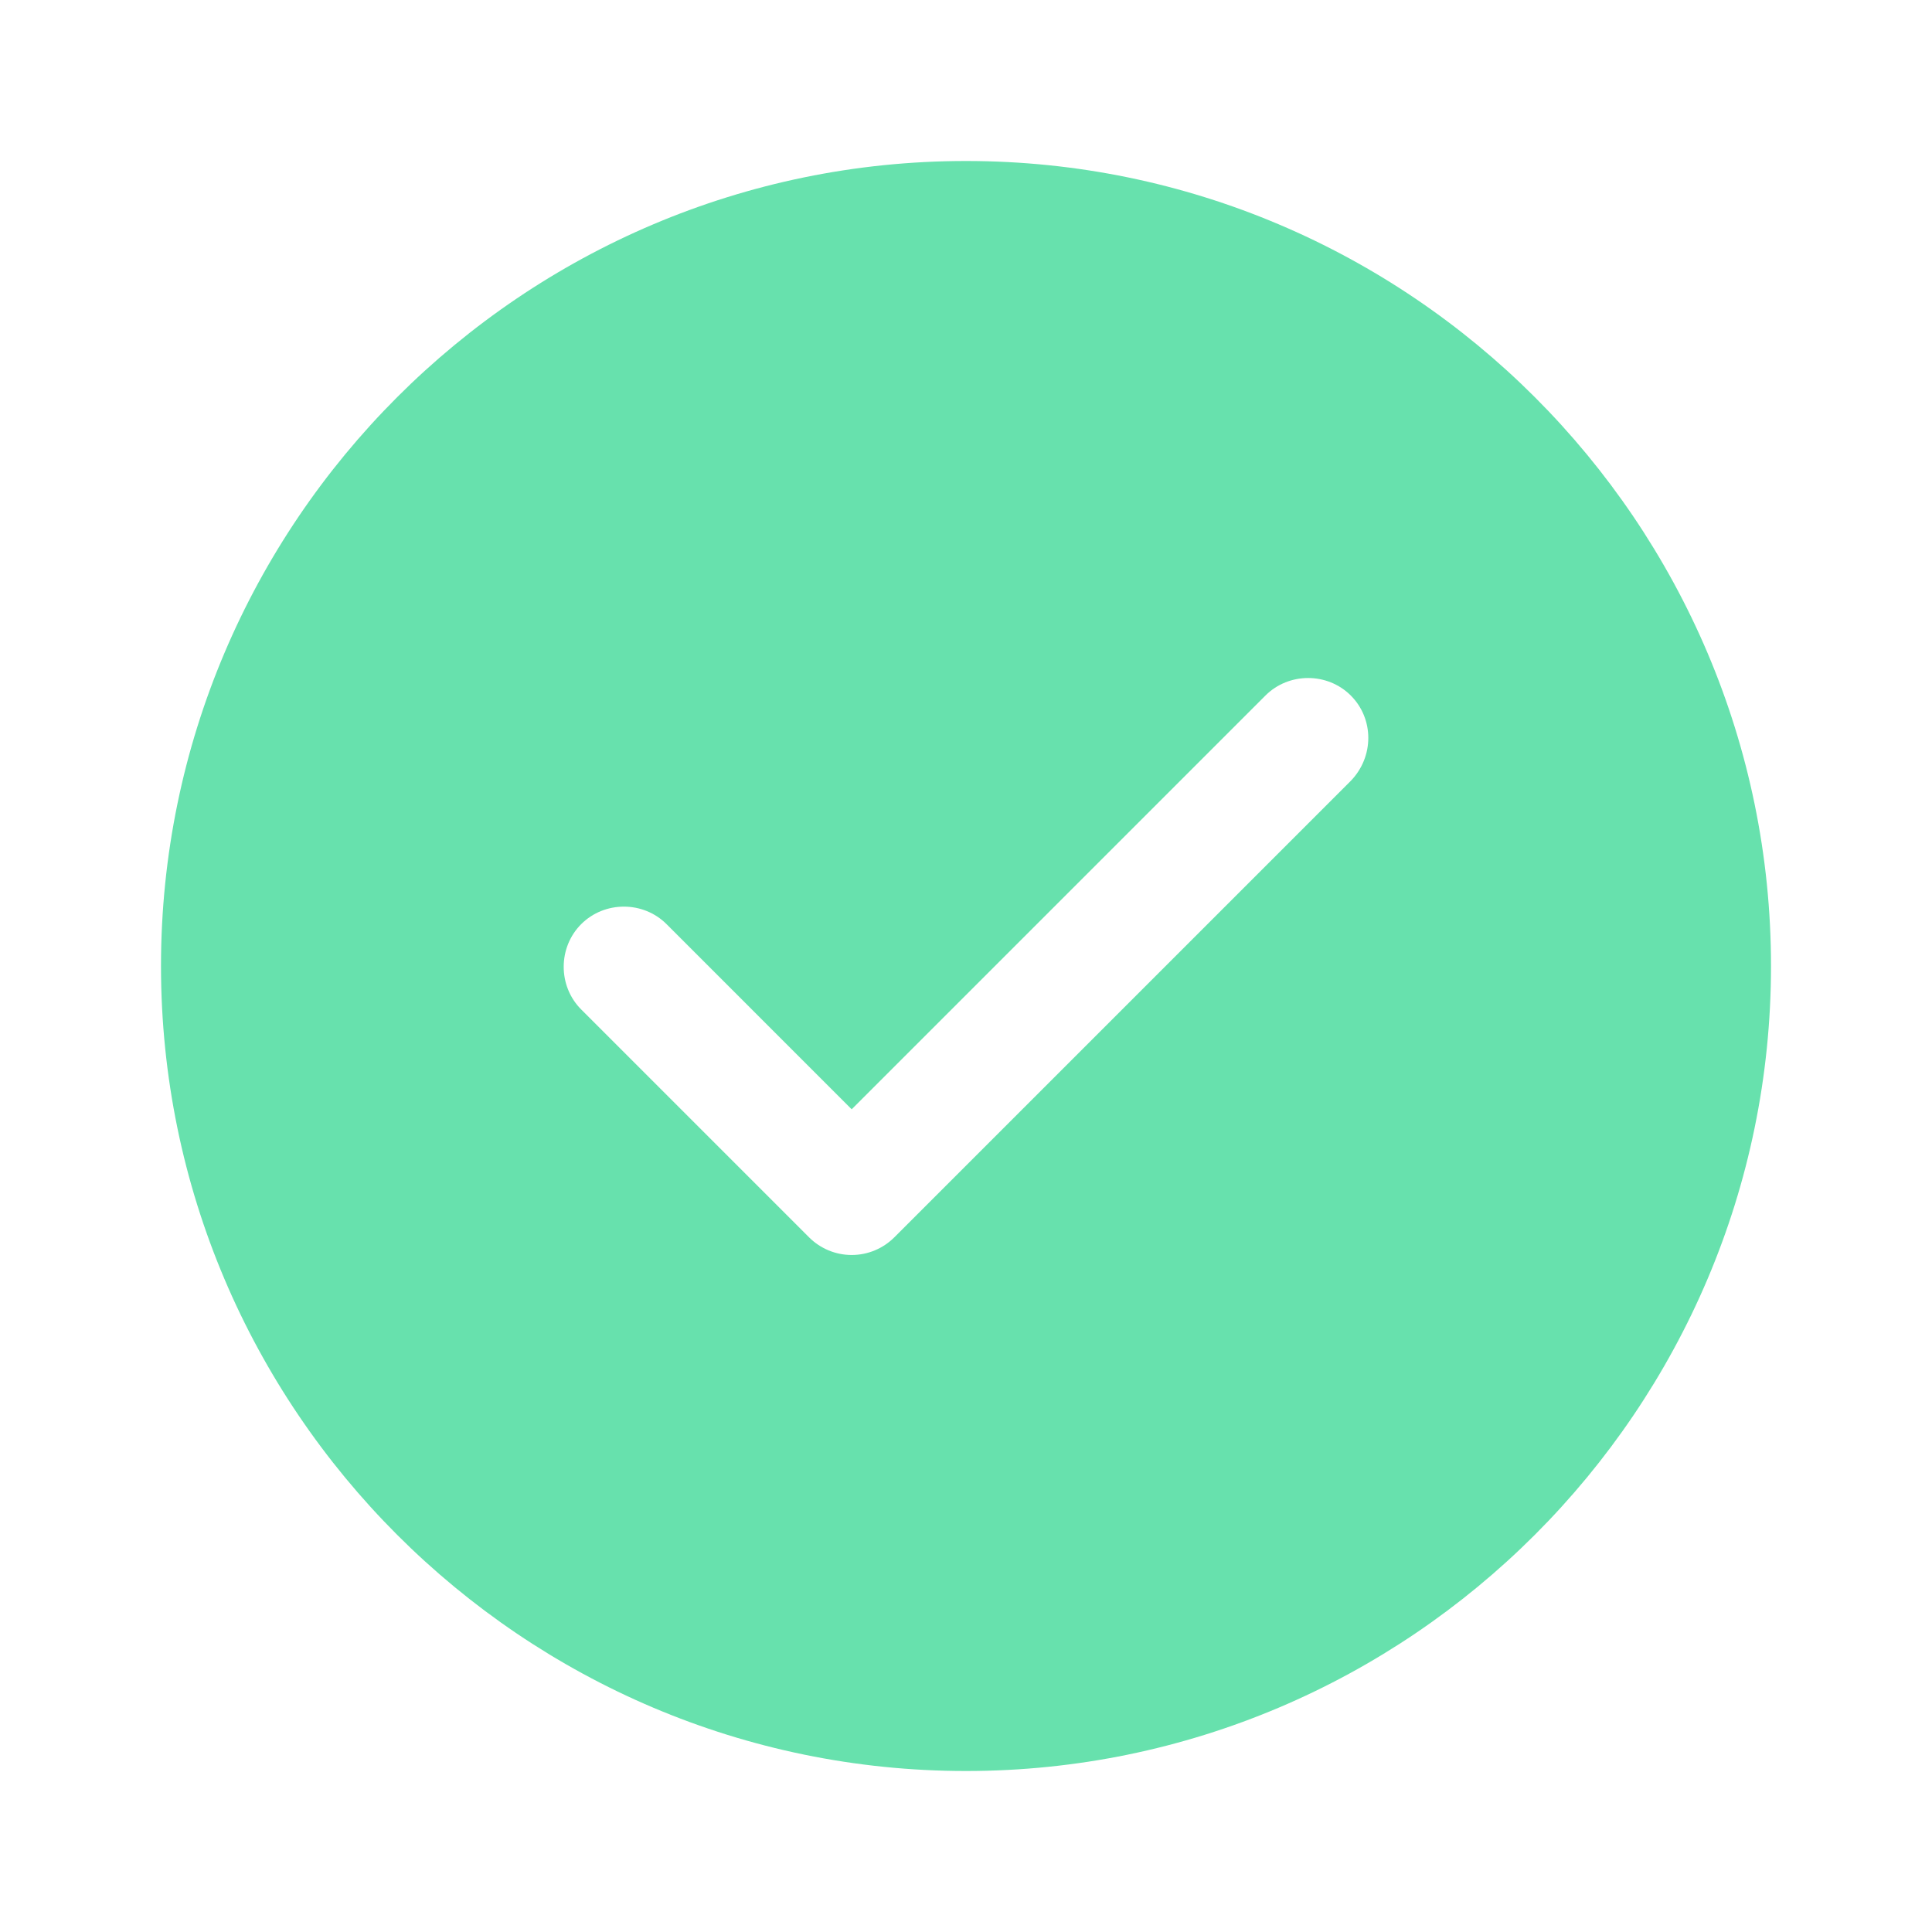
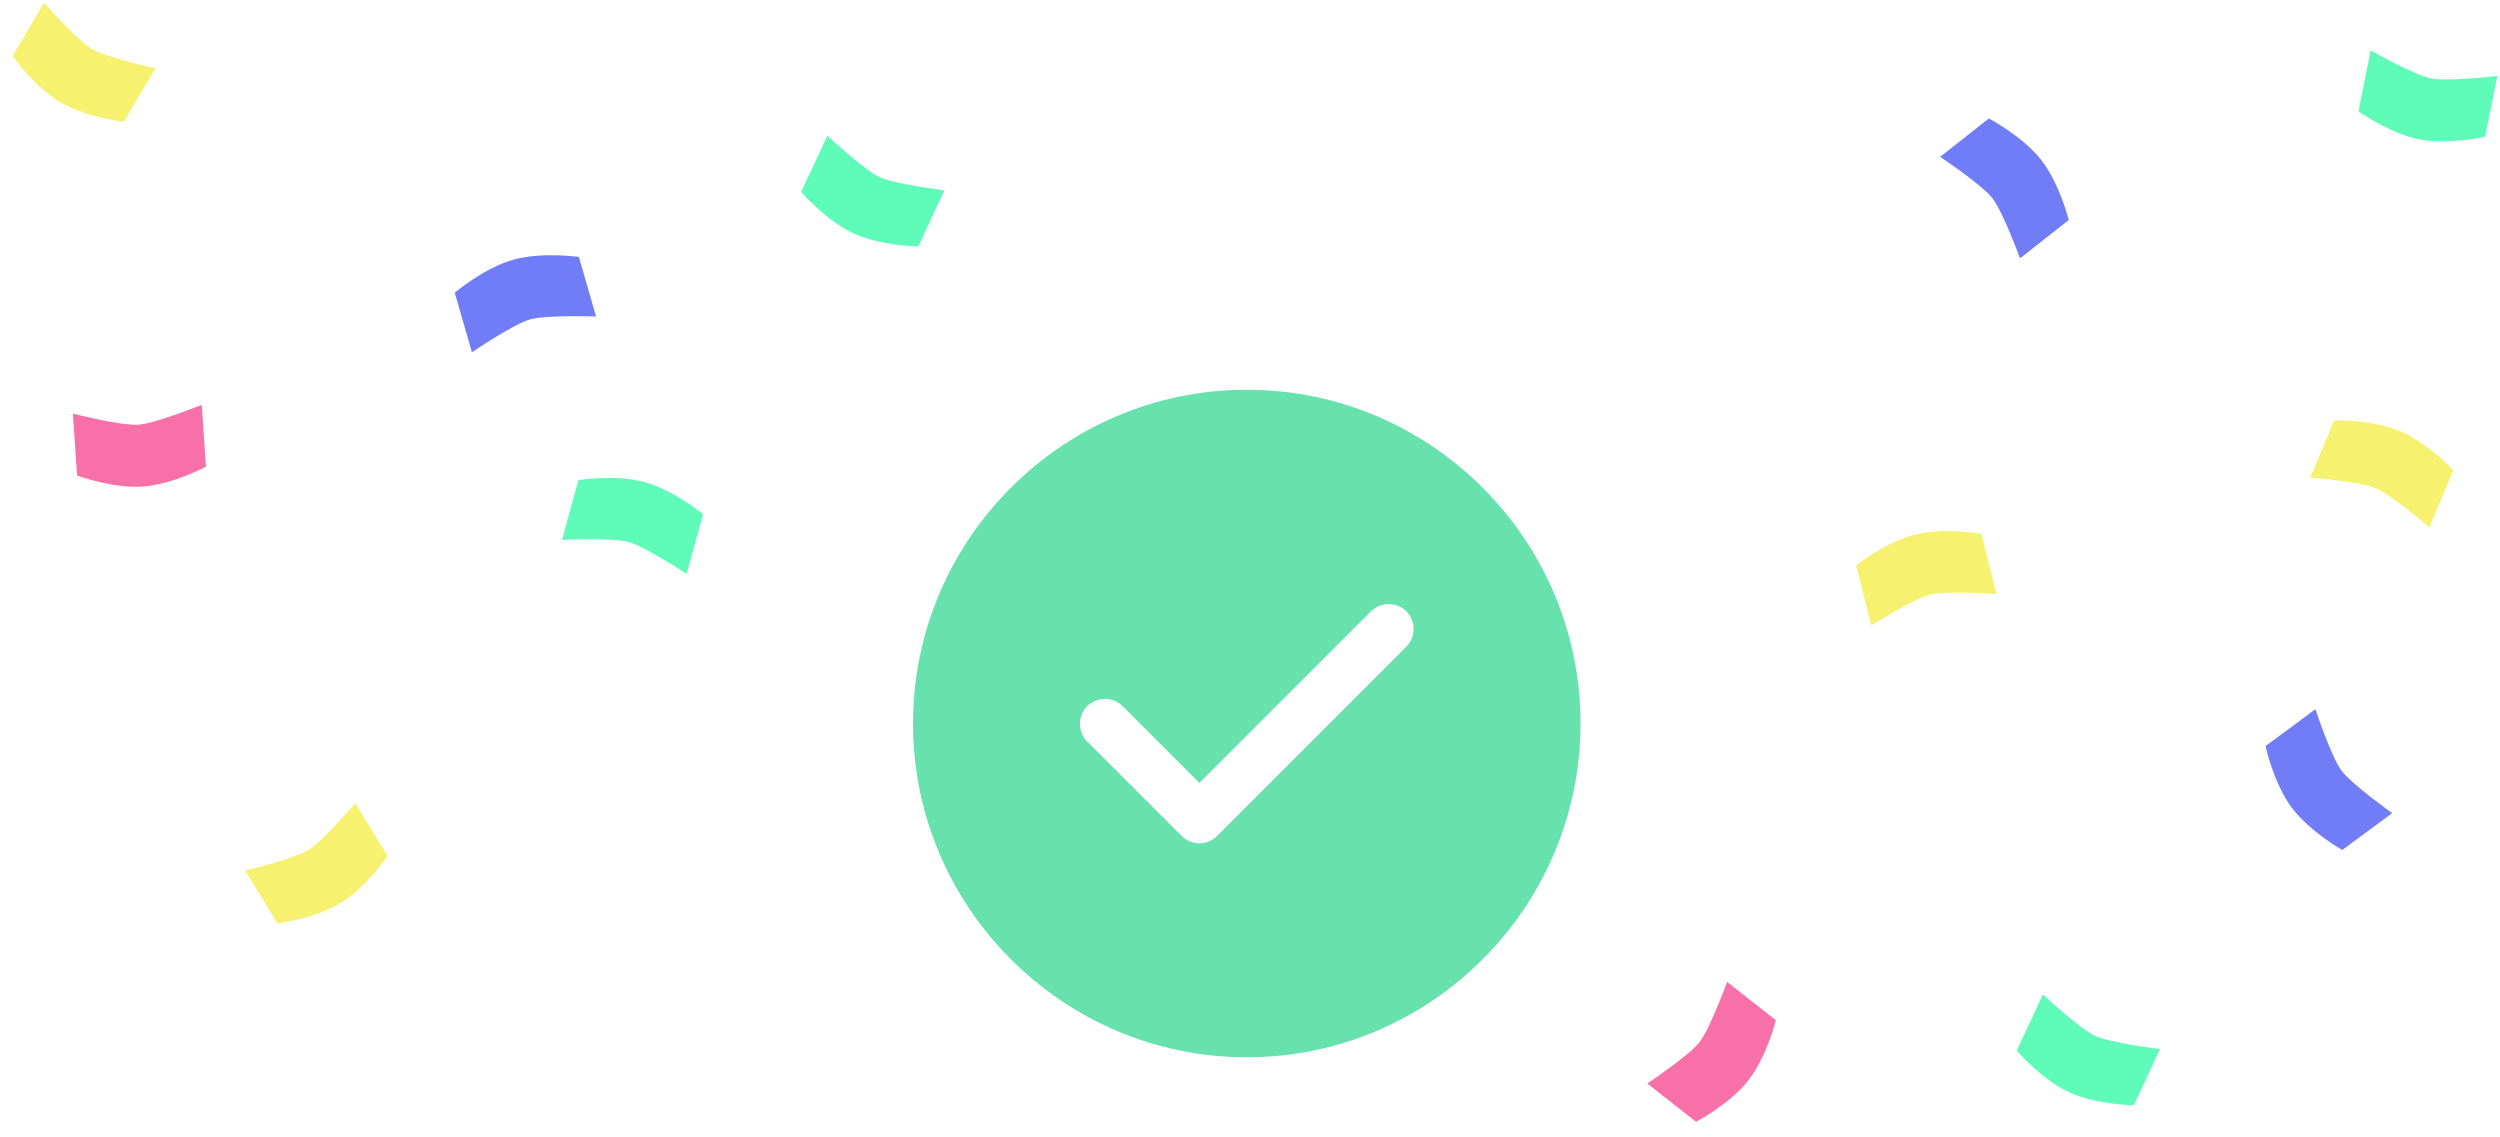
- <svg xmlns="http://www.w3.org/2000/svg" width="124" height="124" viewBox="0 0 124 124" fill="none">
-   <path d="M62 10.333C33.532 10.333 10.333 33.532 10.333 62C10.333 90.468 33.532 113.667 62 113.667C90.468 113.667 113.667 90.468 113.667 62C113.667 33.532 90.468 10.333 62 10.333ZM86.697 50.117L57.402 79.412C56.678 80.135 55.697 80.548 54.663 80.548C53.63 80.548 52.648 80.135 51.925 79.412L37.303 64.79C35.805 63.292 35.805 60.812 37.303 59.313C38.802 57.815 41.282 57.815 42.78 59.313L54.663 71.197L81.22 44.64C82.718 43.142 85.198 43.142 86.697 44.64C88.195 46.138 88.195 48.567 86.697 50.117Z" fill="#67E1AD" />
+ <svg xmlns="http://www.w3.org/2000/svg" width="387" height="176" viewBox="0 0 387 176" fill="none">
+   <path d="M193 60.333C164.532 60.333 141.333 83.532 141.333 112C141.333 140.468 164.532 163.667 193 163.667C221.468 163.667 244.667 140.468 244.667 112C244.667 83.532 221.468 60.333 193 60.333ZM217.697 100.117L188.402 129.412C187.678 130.135 186.697 130.548 185.663 130.548C184.63 130.548 183.648 130.135 182.925 129.412L168.303 114.79C166.805 113.292 166.805 110.812 168.303 109.313C169.802 107.815 172.282 107.815 173.78 109.313L185.663 121.197L212.22 94.64C213.718 93.142 216.198 93.142 217.697 94.64C219.195 96.138 219.195 98.567 217.697 100.117Z" fill="#67E1AD" />
+   <path d="M70.394 45.31C70.394 45.31 74.854 41.527 79.339 40.235C83.823 38.942 89.612 39.772 89.612 39.772L92.27 48.996C92.27 48.996 84.559 48.721 81.997 49.459C79.434 50.198 73.052 54.534 73.052 54.534L70.394 45.31Z" fill="#707DF7" />
+   <path d="M89.532 74.315C89.532 74.315 95.309 73.407 99.811 74.637C104.312 75.868 108.824 79.59 108.824 79.59L106.292 88.85C106.292 88.85 99.851 84.601 97.279 83.897C94.707 83.194 87 83.575 87 83.575L89.532 74.315Z" fill="#5FFBB8" />
+   <path d="M307.871 18.341C307.871 18.341 313.056 21.047 315.943 24.713C318.829 28.38 320.243 34.055 320.243 34.055L312.7 39.993C312.7 39.993 310.049 32.747 308.4 30.652C306.75 28.557 300.328 24.279 300.328 24.279L307.871 18.341Z" fill="#707DF7" />
+   <path d="M287.325 87.51C287.325 87.51 291.914 83.884 296.44 82.749C300.967 81.613 306.724 82.644 306.724 82.644L309.06 91.955C309.06 91.955 301.363 91.412 298.776 92.06C296.19 92.709 289.661 96.822 289.661 96.822L287.325 87.51Z" fill="#F7F170" />
+   <path d="M361.322 65.074C361.322 65.074 367.169 64.917 371.474 66.717C375.779 68.517 379.774 72.789 379.774 72.789L376.071 81.646C376.071 81.646 370.231 76.603 367.771 75.574C365.31 74.546 357.619 73.931 357.619 73.931L361.322 65.074Z" fill="#F7F170" />
+   <path d="M362.587 131.575C362.587 131.575 357.488 128.712 354.715 124.958C351.942 121.205 350.703 115.489 350.703 115.489L358.424 109.785C358.424 109.785 360.851 117.109 362.436 119.254C364.021 121.399 370.309 125.871 370.309 125.871L362.587 131.575Z" fill="#707DF7" />
+   <path d="M330.309 171.098C330.309 171.098 324.461 171.019 320.232 169.046C316.002 167.073 312.184 162.643 312.184 162.643L316.242 153.943C316.242 153.943 321.873 159.219 324.29 160.346C326.707 161.473 334.367 162.399 334.367 162.399L330.309 171.098Z" fill="#5FFBB8" />
+   <path d="M142.139 38.155C142.139 38.155 136.291 38.075 132.062 36.102C127.833 34.13 124.015 29.7 124.015 29.7L128.073 21C128.073 21 133.704 26.275 136.121 27.403C138.537 28.53 146.198 29.455 146.198 29.455L142.139 38.155Z" fill="#5FFBB8" />
+   <path d="M384.693 21.165C384.693 21.165 378.991 22.467 374.416 21.547C369.841 20.628 365.086 17.224 365.086 17.224L366.978 7.812C366.978 7.812 373.694 11.61 376.308 12.136C378.923 12.661 386.585 11.754 386.585 11.754L384.693 21.165Z" fill="#5FFBB8" />
+   <path d="M274.904 157.93C274.904 157.93 273.497 163.607 270.614 167.277C267.731 170.947 262.549 173.658 262.549 173.658L255 167.728C255 167.728 261.417 163.443 263.065 161.346C264.712 159.249 267.355 152 267.355 152L274.904 157.93Z" fill="#F770A8" />
+   <path d="M60.008 132.519C60.008 132.519 56.711 137.349 52.729 139.784C48.748 142.218 42.946 142.954 42.946 142.954L37.938 134.764C37.938 134.764 45.446 132.985 47.721 131.594C49.996 130.203 55 124.329 55 124.329L60.008 132.519Z" fill="#F7F170" />
+   <path d="M31.884 72.243C31.884 72.243 26.728 75.002 22.072 75.322C17.417 75.641 11.931 73.612 11.931 73.612L11.274 64.034C11.274 64.034 18.755 65.927 21.415 65.744C24.076 65.562 31.227 62.665 31.227 62.665L31.884 72.243Z" fill="#F770A8" />
+   <path d="M19.177 18.847C19.177 18.847 13.364 18.209 9.343 15.841C5.321 13.473 1.944 8.698 1.944 8.698L6.815 0.426C6.815 0.426 11.916 6.215 14.214 7.568C16.512 8.922 24.049 10.575 24.049 10.575L19.177 18.847Z" fill="#F7F170" />
</svg>
